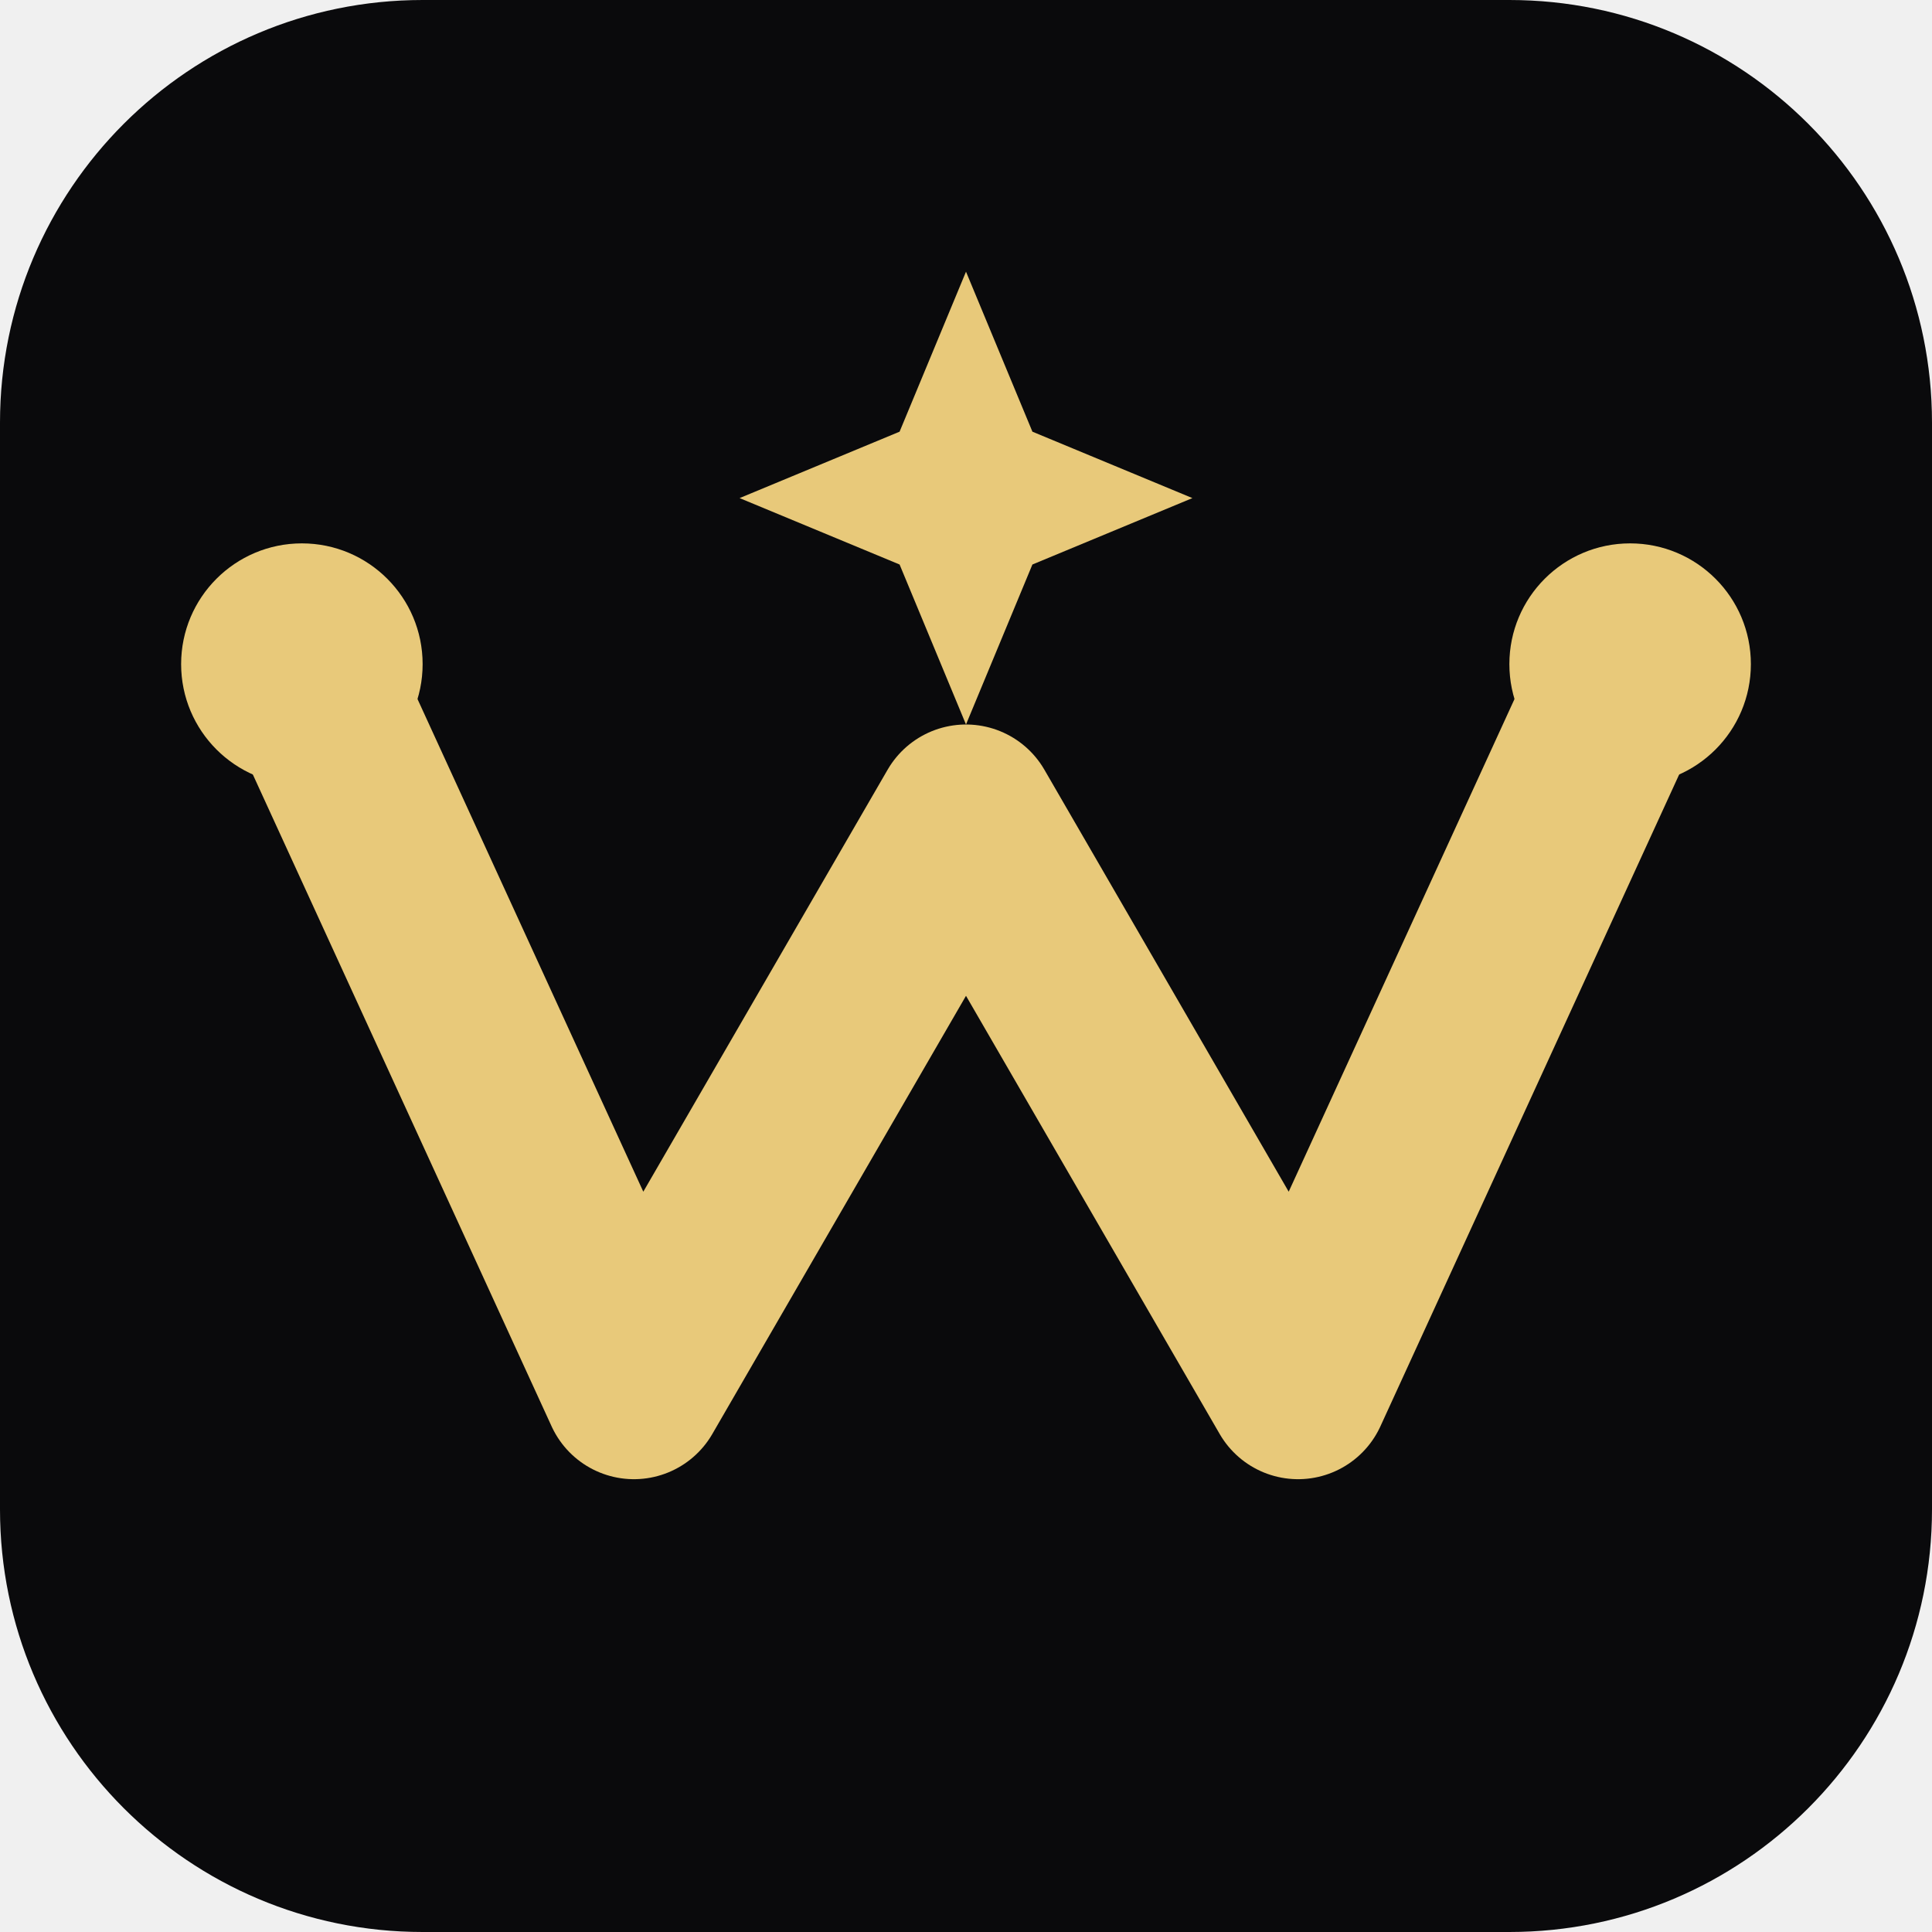
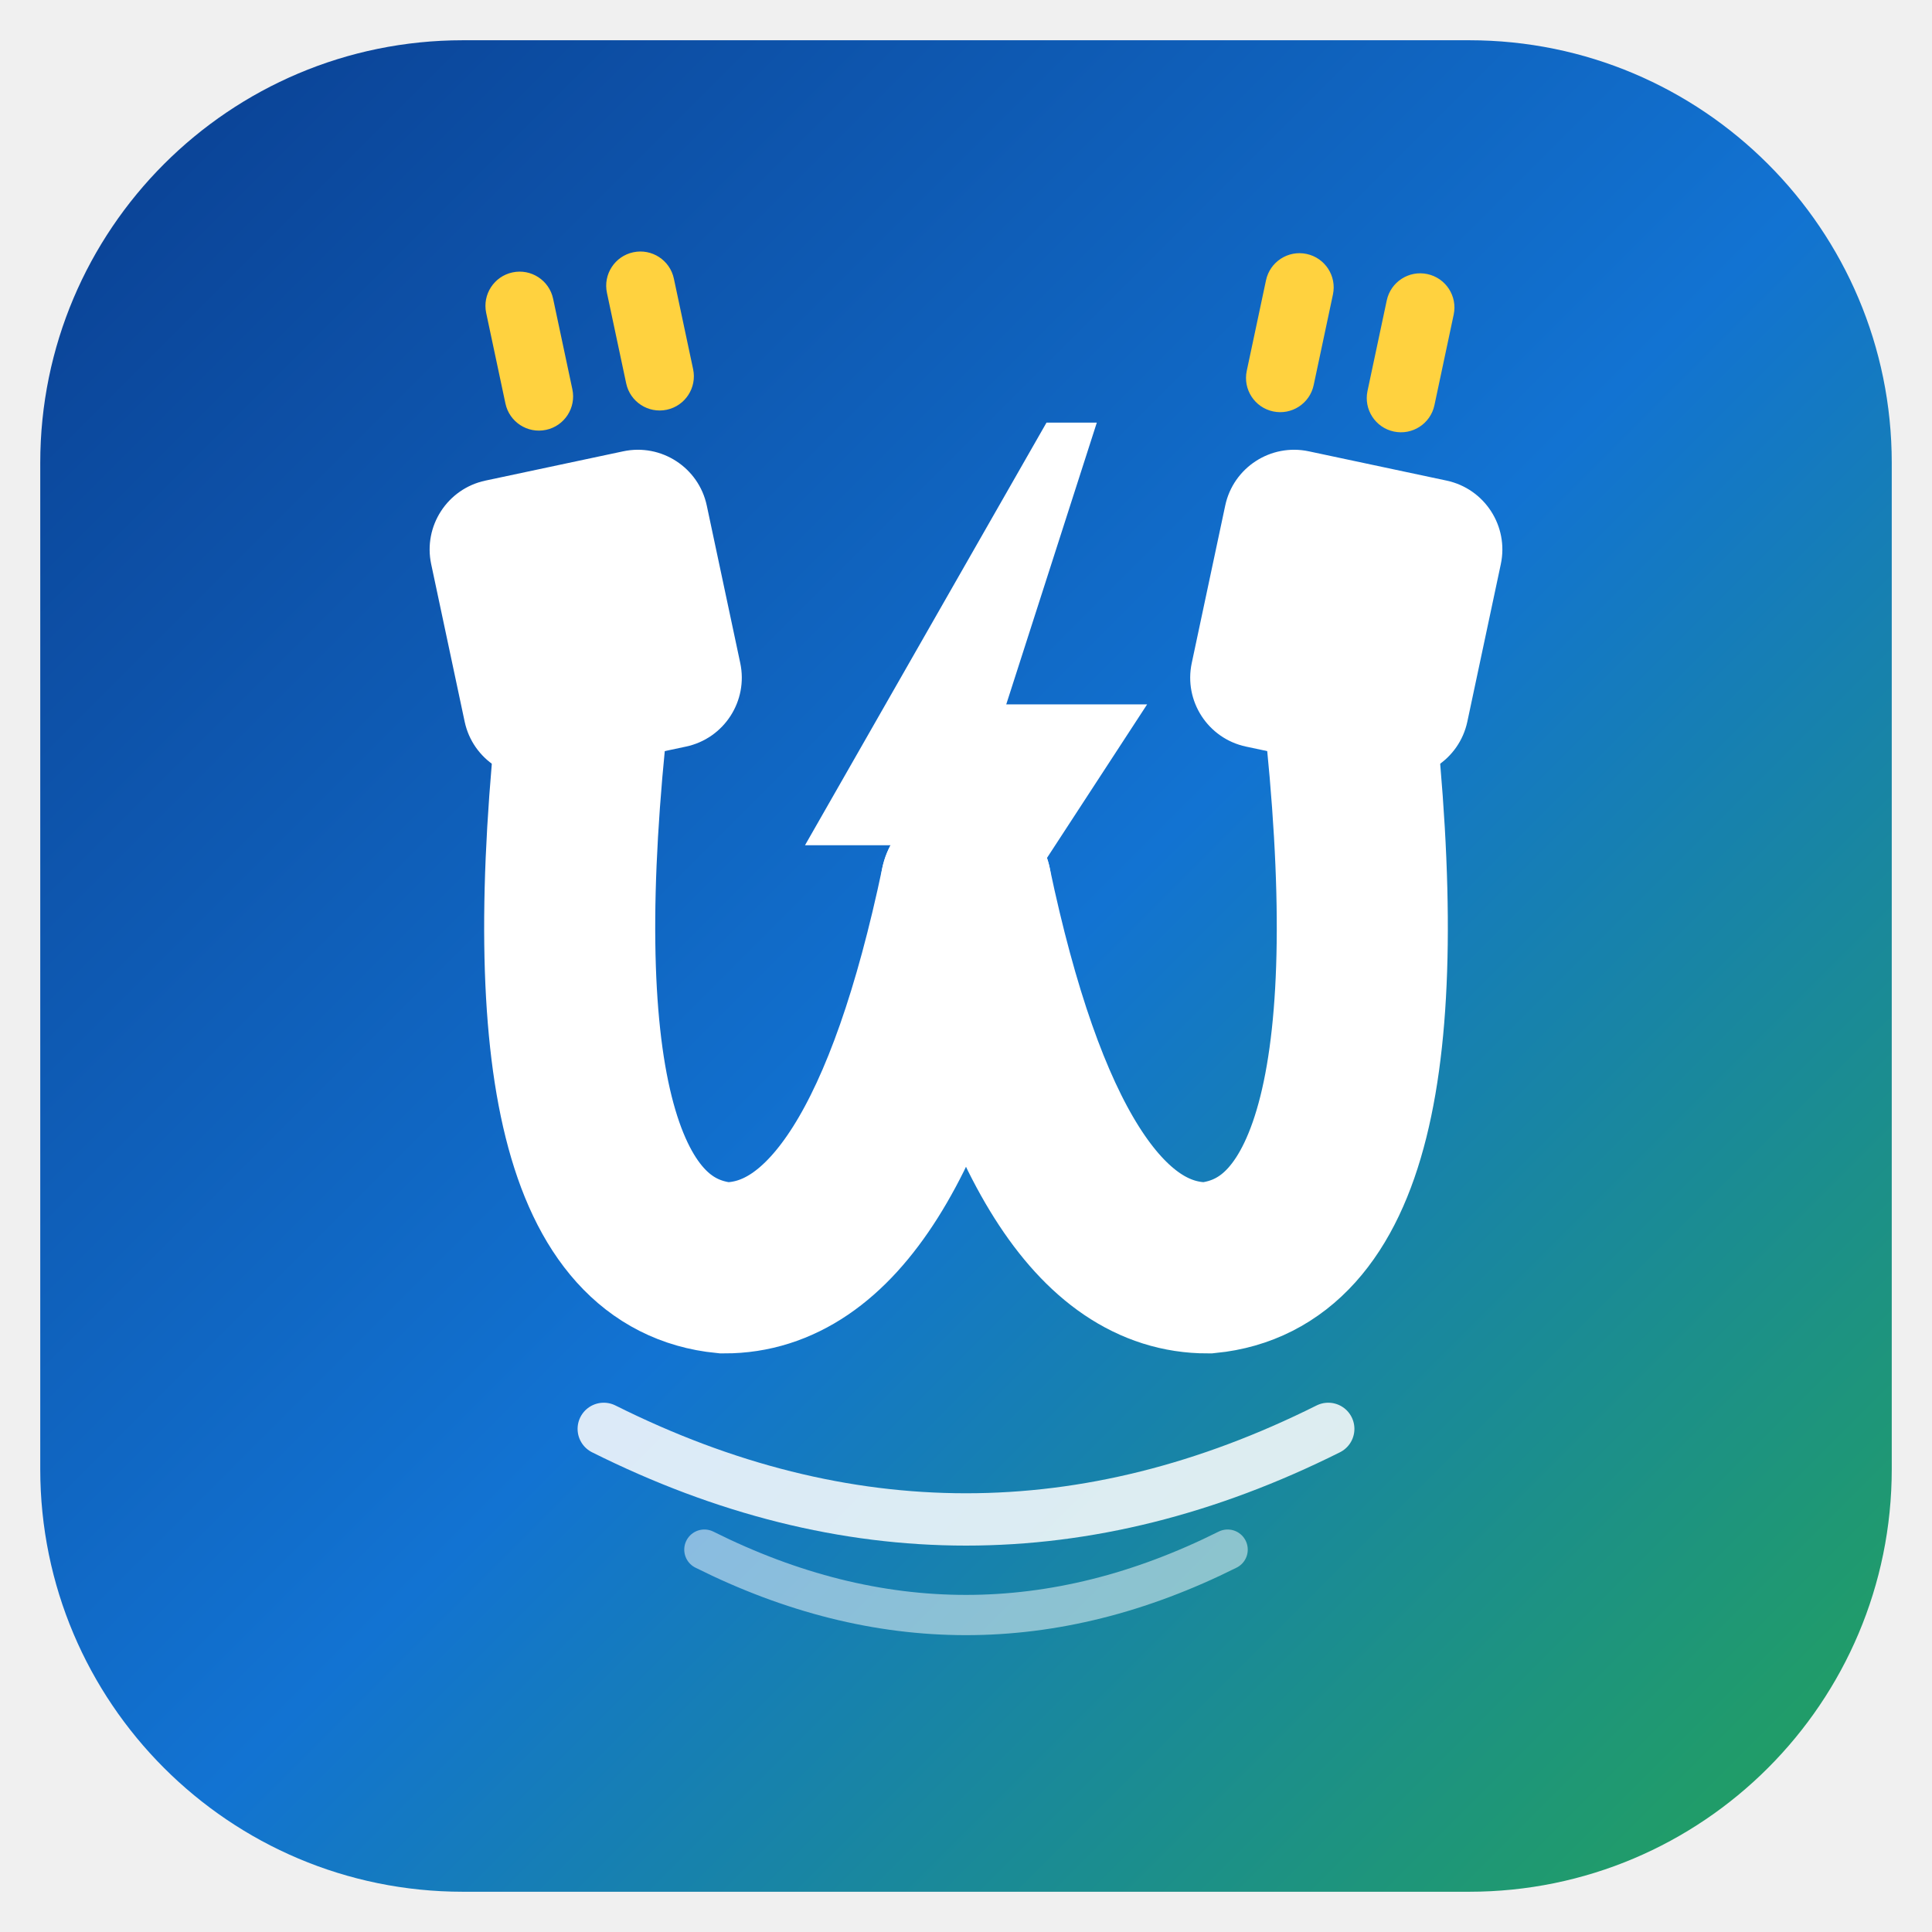
- <svg xmlns="http://www.w3.org/2000/svg" width="64" height="64" viewBox="0 0 64 64" fill="none">
-   <rect width="64" height="64" rx="14" fill="#0a0a0c" />
-   <path d="M10 22 L21 46 L32 27 L43 46 L54 22" stroke="#e8c97a" stroke-width="6" stroke-linecap="round" stroke-linejoin="round" />
-   <circle cx="10" cy="22" r="4" fill="#e8c97a" />
-   <circle cx="54" cy="22" r="4" fill="#e8c97a" />
-   <path d="M32 9 L34.2 14.3 L39.5 16.5 L34.2 18.7 L32 24 L29.8 18.7 L24.5 16.5 L29.8 14.3 Z" fill="#e8c97a" />
+ <svg xmlns="http://www.w3.org/2000/svg" width="96" height="96" viewBox="0 0 96 96" fill="none">
+   <defs>
+     <linearGradient id="wwg" x1="0" y1="0" x2="1" y2="1">
+       <stop offset="0%" stop-color="#0a3d8f" />
+       <stop offset="52%" stop-color="#1273d2" />
+       <stop offset="100%" stop-color="#23a455" />
+     </linearGradient>
+   </defs>
+   <rect x="2" y="2" width="92" height="92" rx="21" fill="url(#wwg)" />
+   <path d="M29 35 Q26 62 36 63 Q44 63 48 44" stroke="#fff" stroke-width="8.5" stroke-linecap="round" fill="none" />
+   <path d="M67 35 Q70 62 60 63 Q52 63 48 44" stroke="#fff" stroke-width="8.5" stroke-linecap="round" fill="none" />
+   <rect x="22" y="23" width="14" height="15" rx="3.5" fill="#fff" transform="rotate(-12 29 30)" />
+   <rect x="60" y="23" width="14" height="15" rx="3.5" fill="#fff" transform="rotate(12 67 30)" />
+   <rect x="24.5" y="13.5" width="3.4" height="8" rx="1.7" fill="#ffd23f" transform="rotate(-12 26 17)" />
+   <rect x="30.5" y="12.5" width="3.4" height="8" rx="1.7" fill="#ffd23f" transform="rotate(-12 32 16)" />
+   <rect x="62.5" y="12.5" width="3.4" height="8" rx="1.7" fill="#ffd23f" transform="rotate(12 64 16)" />
+   <rect x="68.5" y="13.5" width="3.4" height="8" rx="1.7" fill="#ffd23f" transform="rotate(12 70 17)" />
+   <path d="M52 21 L40 42 L46.5 42 L42 58 L57 35 L50 35 L54.5 21 Z" fill="#fff" />
+   <path d="M30 71 Q48 80 66 71" stroke="#fff" stroke-width="2.6" stroke-linecap="round" opacity="0.85" fill="none" />
+   <path d="M35 77 Q48 83.5 61 77" stroke="#fff" stroke-width="2" stroke-linecap="round" opacity="0.5" fill="none" />
</svg>
